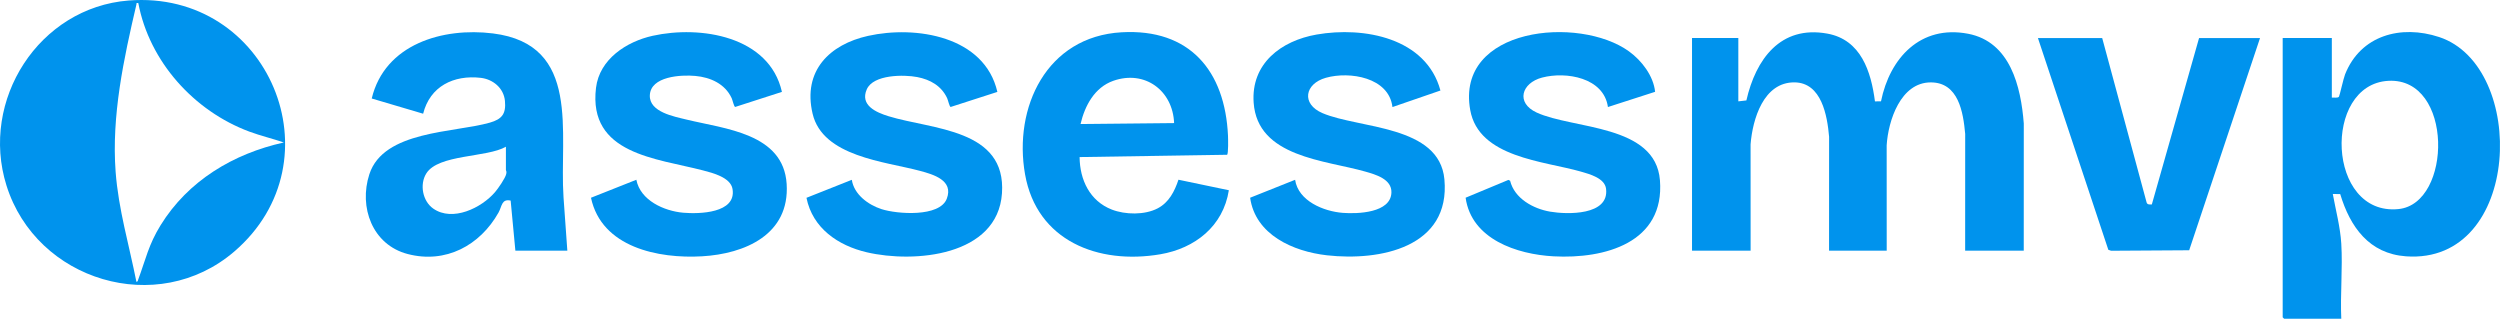
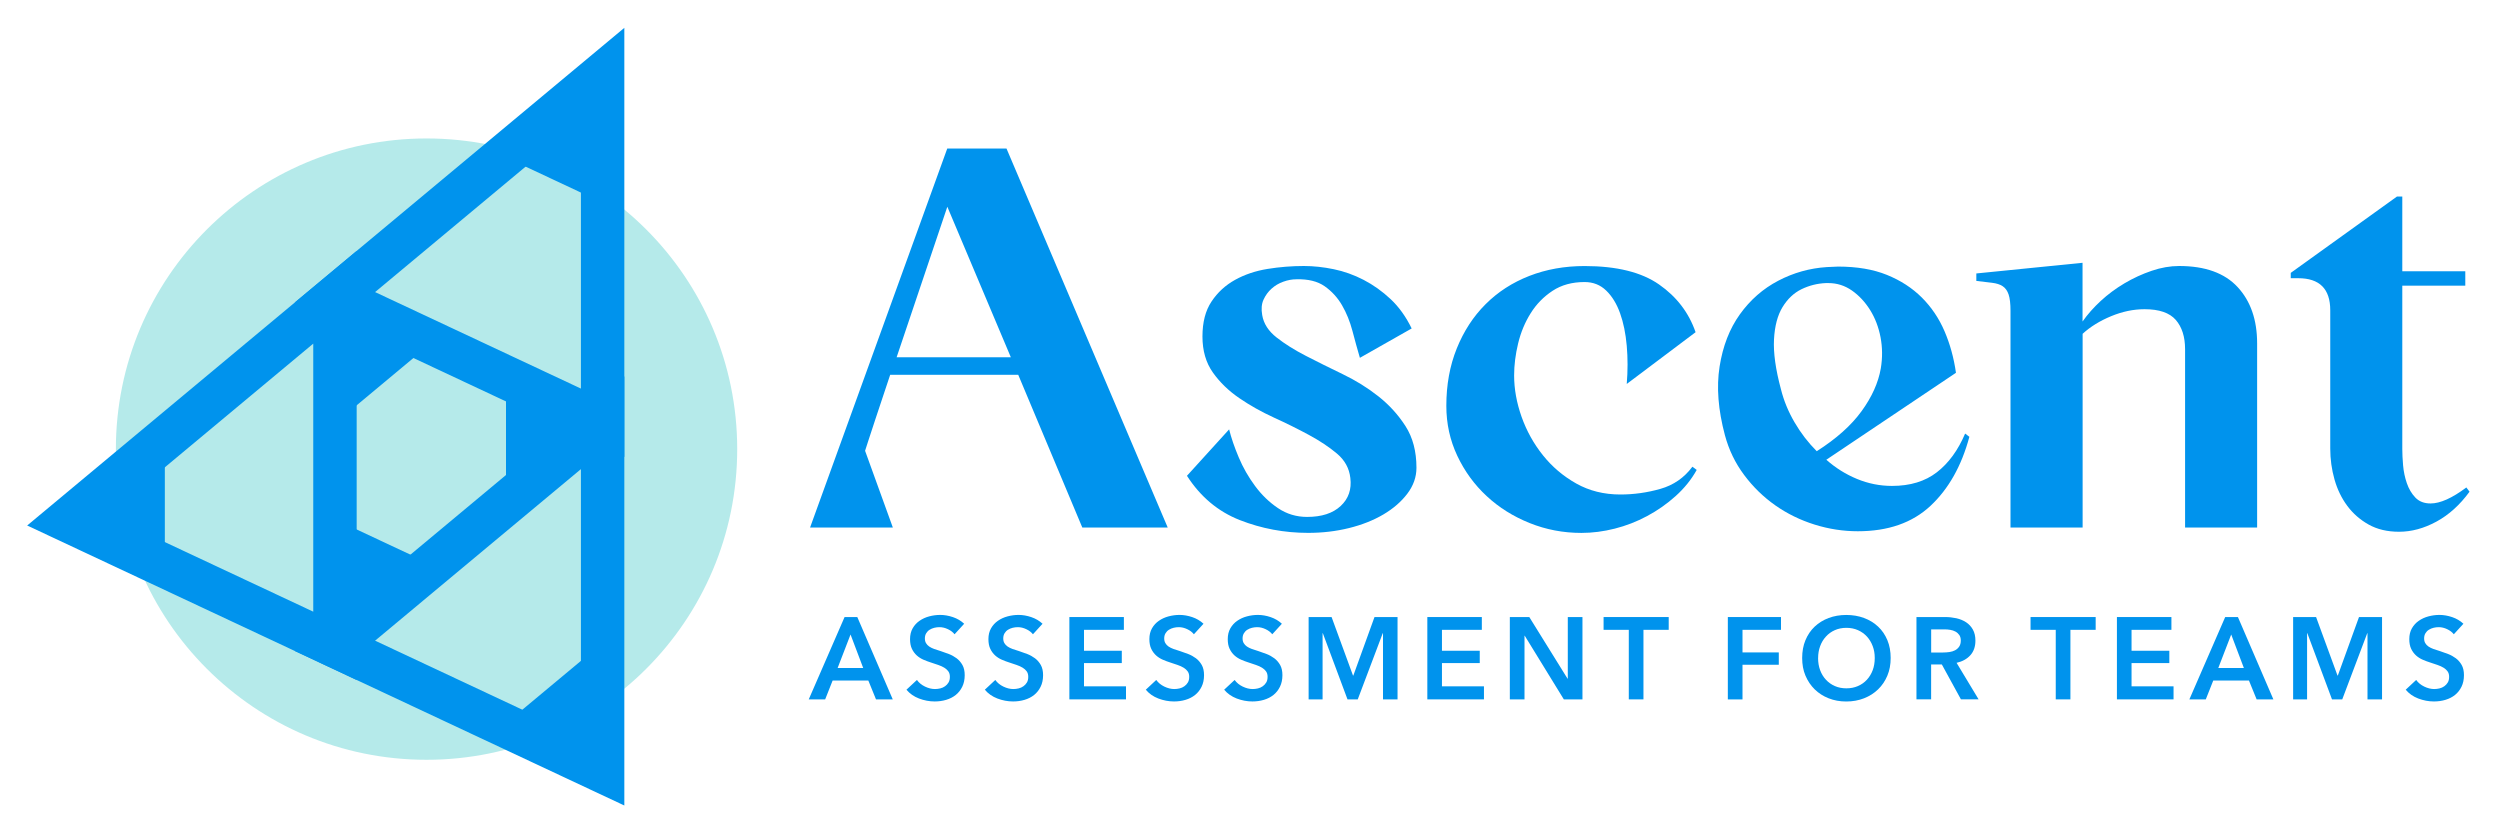
- <svg xmlns="http://www.w3.org/2000/svg" id="b" viewBox="0 0 1322.62 168.62">
-   <g id="c">
-     <path d="M68.06.27c74.08-5.82,111.98,84.67,55.84,132.84-40.6,34.83-104.64,15.6-120.48-34.99C-10.72,52.98,20.59,4,68.06.27ZM73.16,1.62c-1.32-.12-.81-.02-.99.75-6.71,28.68-13.21,58.88-11,88.5,1.48,19.86,7.17,38.84,11,58.25.76-.08.77-.74.97-1.28,3.99-10.77,5.46-18.38,11.82-28.68,14.53-23.54,38.52-37.88,65.21-43.79-6.02-2.06-12.29-3.52-18.26-5.74-29.3-10.9-52.91-37.08-58.74-68.01Z" style="fill:#0093ed;" />
-     <path d="M919.66,53.62l4.26-.49c4.95-21.74,18-39.87,42.83-35.35,17.78,3.23,23.15,20.04,25.19,35.86l3.2-.04c4.66-22.95,20.9-40.54,46.04-35.75,22.37,4.27,27.98,27.92,29.5,47.5l-.02,67.27h-31l.02-61.77c-1.05-11.51-3.53-27.3-18.27-27.26-15.87.04-22.45,20.18-23.27,33.26l.02,55.77h-30.5l.02-60.27c-.96-11.1-3.94-28.6-18.26-28.77-16.44-.19-22.23,19.51-23.28,32.77l.02,56.27h-31V20.12h24.5v33.5Z" style="fill:#0093ed;" />
-     <path d="M1233.66,51.62c1.03-.11,3.16.39,3.77-.48.35-.5,2.38-9.68,3.22-11.78,8.21-20.72,29.57-26.43,49.78-19.76,46.93,15.5,43.74,120.37-17.51,116.01-19.52-1.39-29.58-15.51-34.83-32.92l-3.93-.07c1.57,8.64,3.95,17.44,4.49,26.25.79,12.97-.58,26.7,0,39.75h-30.25l-.75-.75V20.12h26v31.5ZM1263.57,42.76c-34.95,1.87-32.64,71.66,5.34,67.85,28.5-2.86,29.19-69.7-5.34-67.85Z" style="fill:#0093ed;" />
-     <path d="M571.16,83.12c.11,12.02,5.38,23.2,17.01,27.74,7.12,2.78,17.45,2.97,24.33-.65,5.94-3.12,8.91-8.97,10.96-15.13l26.66,5.57c-2.99,19.02-17.88,30.74-36.29,33.88-32.74,5.58-65.31-7.03-71.53-42.32s11.31-72.87,51.08-75.13c36.04-2.05,54.74,20.43,56.29,54.75.07,1.52.26,9.53-.49,10.05l-78.03,1.22ZM621.16,65.12c-.68-17.22-15.5-28.21-32.14-22.38-9.93,3.48-15.09,13.17-17.36,22.88l49.5-.5Z" style="fill:#0093ed;" />
-     <path d="M300.16,132.62h-27.5l-2.5-26.5c-4.85-1.06-4.58,3.06-6.42,6.34-9.81,17.42-27.97,27.2-48.09,21.92-18.64-4.89-25.93-24.75-20.23-42.23,7.54-23.12,44.82-21.86,63.73-27.27,6.39-1.82,8.65-4.65,7.99-11.5s-6.37-11.46-12.8-12.2c-14.33-1.65-26.86,4.5-30.48,18.98l-27.2-8.05c6.93-28.82,37.67-37.74,64.18-34.42,46.93,5.89,34.99,52.62,37.29,86.71l2.02,28.23ZM267.66,77.62c-10.04,5.82-35.72,3.91-42.12,14.13-3.64,5.81-1.99,14.63,3.65,18.59,10.21,7.17,25.56-.33,32.72-8.71,1.63-1.91,5.42-7.33,5.92-9.62.33-1.49-.18-1.64-.18-2.13v-12.25Z" style="fill:#0093ed;" />
-     <path d="M736.67,56.62c-1.86-15.71-22.65-19.01-35.22-15.47-11.21,3.15-13.14,13.86-1.77,18.71,19.33,8.25,61.84,6.24,64.48,35.02,3.3,35.97-34.04,43.37-62.18,40.18-17.81-2.02-37.83-10.82-40.6-30.45l23.79-9.49c1.68,11.22,15.1,16.72,25.26,17.5,7.72.59,25.4.08,25.7-10.79.2-7.12-8.4-9.5-13.85-11.06-21.13-6.06-57.02-7.55-59.04-36.46-1.45-20.74,14.59-32.77,33.33-36.04,24.93-4.35,57.97,1.7,65.49,29.62l-25.38,8.74Z" style="fill:#0093ed;" />
-     <path d="M527.67,48.62l-24.72,7.97c-.67-.14-1.36-3.58-1.86-4.65-3.04-6.52-8.91-9.83-15.83-11.17s-23.21-1.45-26.7,6.51c-3.69,8.44,5.02,12.21,11.49,14.2,23.07,7.1,62.43,6.59,60.04,40.83-2.32,33.24-46.42,37.03-71.53,31.16-15.17-3.55-28.67-12.73-31.9-28.82l23.99-9.52c1.18,7.76,8.69,13.25,15.74,15.52,8.14,2.62,30.73,4.38,34.51-5.53,3.7-9.71-7.02-12.81-14.24-14.74-18.46-4.96-51.42-7.48-56.76-30.24s9.08-36.66,29.35-41.16c25.32-5.62,61.65.15,68.41,29.66Z" style="fill:#0093ed;" />
-     <path d="M875.62,48.58l-24.95,8.04c-2.17-15.56-22.1-18.92-34.83-15.58-10.9,2.86-14.05,13.36-2.85,18.51,19.3,8.87,62.85,6.13,65.2,35.8,2.62,33.1-29.22,41.72-56.26,40.26-19.43-1.05-43.48-9.05-46.55-31.01l22.64-9.42.9.44c2.32,9.39,12.18,14.8,21.15,16.35s31.37,2.13,29.61-12.12c-.69-5.62-8.75-7.76-13.4-9.09-19.5-5.59-53.96-7.37-58.46-32.54-7.85-43.87,57.66-50.12,84.02-31.02,6.73,4.87,12.93,12.97,13.79,21.38Z" style="fill:#0093ed;" />
-     <path d="M413.67,48.61l-24.72,7.97c-.67-.14-1.36-3.58-1.86-4.65-3.54-7.6-11.17-11.02-19.24-11.76-7.41-.68-23.73.11-24.06,10.32-.28,8.84,12.93,11.17,19.46,12.78,20.22,4.95,51.25,7.24,52.93,34.07s-22.21,36.96-44.77,38.26c-23.1,1.34-53.14-4.71-58.75-30.98l24-9.52c2.1,10.95,14.7,16.55,24.82,17.44,8.34.73,28.23.32,26.06-12.57-1.03-6.12-10.51-8.49-15.66-9.83-24.56-6.41-60.79-8.52-56.57-43.65,1.83-15.2,16.16-24.48,29.95-27.55,25.33-5.62,61.75.16,68.41,29.65Z" style="fill:#0093ed;" />
-     <path d="M1112.16,20.12l23.45,86.8c.3,1.44,1.57,1.27,2.81,1.25l24.99-88.04h32.25l-37.48,112.27-41.3.26-1.48-.52-37.24-112.01h34Z" style="fill:#0093ed;" />
-   </g>
+ <svg xmlns="http://www.w3.org/2000/svg" id="a" viewBox="0 0 600 200">
+   <path d="M209.93,101.11c-1.2,3.59-2.31,7.08-2.31,7.08,1.02,2.82,6.02,16.64,6.66,18.41h-19.86l32.92-90.95h14.22l38.69,90.95h-20.5l-15.37-36.64h-30.74l-3.71,11.14ZM242.6,85.74l-15.24-36.12-12.17,36.12h27.41Z" style="fill:#0093ed;" />
+   <path d="M326.37,85.87c-.6-2.05-1.2-4.21-1.79-6.47-.6-2.26-1.43-4.31-2.5-6.15-1.07-1.84-2.46-3.35-4.16-4.55-1.71-1.19-3.97-1.75-6.79-1.67-1.02,0-2.07.19-3.14.58-1.07.38-2.01.94-2.82,1.67-.81.73-1.45,1.6-1.92,2.63-.47,1.02-.58,2.26-.32,3.71.34,2.05,1.49,3.84,3.46,5.38,1.96,1.54,4.31,3.01,7.05,4.42,2.73,1.41,5.66,2.86,8.77,4.36,3.12,1.5,5.98,3.27,8.58,5.32,2.6,2.05,4.78,4.44,6.53,7.17,1.75,2.73,2.63,6.06,2.63,9.99,0,2.22-.73,4.29-2.18,6.21-1.45,1.92-3.37,3.59-5.76,5-2.39,1.41-5.15,2.5-8.26,3.27-3.12.77-6.38,1.15-9.8,1.15-5.72,0-11.19-1.03-16.4-3.07-5.21-2.05-9.44-5.59-12.68-10.63l10.12-11.14c.51,2.05,1.28,4.29,2.31,6.73,1.02,2.43,2.33,4.72,3.91,6.85,1.58,2.14,3.41,3.91,5.51,5.32,2.09,1.41,4.42,2.11,6.98,2.11,3.5,0,6.19-.87,8.07-2.63,1.88-1.75,2.65-3.99,2.31-6.73-.26-2.31-1.33-4.25-3.2-5.83-1.88-1.58-4.12-3.07-6.73-4.48-2.61-1.41-5.4-2.8-8.39-4.16-2.99-1.37-5.76-2.92-8.33-4.68-2.56-1.75-4.68-3.8-6.34-6.15-1.67-2.35-2.5-5.23-2.5-8.65s.72-6.21,2.18-8.39c1.45-2.18,3.33-3.91,5.64-5.19,2.31-1.28,4.91-2.16,7.81-2.63,2.9-.47,5.81-.7,8.71-.7,2.31,0,4.7.26,7.17.77,2.48.51,4.87,1.37,7.17,2.56,2.31,1.2,4.46,2.73,6.47,4.61,2,1.88,3.69,4.23,5.06,7.05l-12.43,7.05Z" style="fill:#0093ed;" />
+   <path d="M390.42,92.15c.26-3.16.26-6.21,0-9.16-.26-2.95-.79-5.55-1.6-7.81-.81-2.26-1.92-4.08-3.33-5.44-1.41-1.37-3.14-2.05-5.19-2.05-2.99,0-5.55.7-7.69,2.11-2.14,1.41-3.89,3.2-5.25,5.38-1.37,2.18-2.37,4.59-3.01,7.24-.64,2.65-.96,5.21-.96,7.69,0,3.25.6,6.55,1.79,9.93,1.2,3.37,2.9,6.45,5.12,9.22,2.22,2.78,4.89,5.04,8.01,6.79,3.12,1.75,6.64,2.63,10.57,2.63,3.24,0,6.45-.45,9.61-1.35,3.16-.9,5.72-2.67,7.69-5.32l1.03.77c-1.28,2.31-2.97,4.4-5.06,6.28-2.09,1.88-4.38,3.48-6.85,4.8-2.48,1.33-5.06,2.33-7.75,3.01-2.69.68-5.36,1.03-8.01,1.03-4.36,0-8.5-.79-12.43-2.37-3.93-1.58-7.37-3.73-10.31-6.47-2.95-2.73-5.3-5.96-7.05-9.67-1.75-3.71-2.63-7.71-2.63-11.98,0-5.04.83-9.63,2.5-13.77,1.67-4.14,3.97-7.69,6.92-10.63,2.95-2.95,6.45-5.21,10.5-6.79,4.06-1.58,8.47-2.37,13.26-2.37,7.69,0,13.64,1.47,17.87,4.42,4.23,2.95,7.15,6.77,8.77,11.46l-16.52,12.42Z" style="fill:#0093ed;" />
+   <path d="M438.32,110.34c2.22,1.97,4.68,3.5,7.37,4.61,2.69,1.11,5.49,1.67,8.39,1.67,4.36,0,7.94-1.09,10.76-3.27,2.82-2.18,5.08-5.27,6.79-9.29l1.02.77c-1.88,7-5,12.53-9.35,16.59-4.36,4.06-10.16,6.08-17.42,6.08-3.5,0-6.96-.53-10.38-1.6-3.42-1.07-6.55-2.6-9.42-4.61-2.86-2.01-5.36-4.44-7.49-7.3-2.14-2.86-3.67-6.04-4.61-9.54-1.62-6.06-2.05-11.55-1.28-16.46.77-4.91,2.39-9.09,4.87-12.55,2.48-3.46,5.55-6.15,9.22-8.07,3.67-1.92,7.56-3.01,11.66-3.27.43,0,.87-.02,1.34-.06.47-.04.92-.06,1.34-.06,4.53,0,8.43.66,11.72,1.99,3.29,1.33,6.08,3.14,8.39,5.44,2.31,2.31,4.12,5,5.44,8.07,1.32,3.07,2.24,6.4,2.75,9.99l-31.13,20.88ZM436.02,108.29c4.7-2.99,8.28-6.19,10.76-9.61,2.48-3.41,4.01-6.83,4.61-10.25.43-2.56.4-5.06-.06-7.49-.47-2.43-1.3-4.61-2.5-6.53-1.2-1.92-2.65-3.48-4.36-4.68-1.71-1.19-3.59-1.79-5.64-1.79h-.64c-2.05.09-3.99.58-5.83,1.47-1.84.9-3.35,2.33-4.55,4.29-1.2,1.97-1.88,4.55-2.05,7.75-.17,3.2.38,7.2,1.67,11.98.68,2.73,1.77,5.38,3.27,7.94,1.49,2.56,3.27,4.87,5.32,6.92Z" style="fill:#0093ed;" />
+   <path d="M499.81,126.61h-17.29v-52.01c0-1.71-.15-3.01-.45-3.91-.3-.9-.77-1.56-1.41-1.99-.64-.43-1.5-.7-2.56-.83-1.07-.13-2.33-.28-3.78-.45v-1.79l25.49-2.56v14.09c1.2-1.71,2.65-3.35,4.36-4.93,1.71-1.58,3.61-2.99,5.7-4.23,2.09-1.24,4.27-2.24,6.53-3.01,2.26-.77,4.46-1.15,6.6-1.15,6.23,0,10.91,1.69,14.03,5.06,3.12,3.37,4.68,7.88,4.68,13.51v44.19h-17.29v-42.78c0-2.99-.75-5.34-2.24-7.05-1.5-1.71-3.99-2.56-7.49-2.56-2.65,0-5.32.56-8.01,1.67-2.69,1.11-4.98,2.52-6.85,4.23v46.5Z" style="fill:#0093ed;" />
+   <path d="M592.68,118.02c-2.31,3.16-4.95,5.55-7.94,7.17-2.99,1.62-5.98,2.43-8.97,2.43-2.82,0-5.25-.58-7.3-1.73s-3.76-2.65-5.12-4.48c-1.37-1.84-2.39-3.95-3.07-6.34-.68-2.39-1.02-4.87-1.02-7.43v-33.18c0-5.12-2.56-7.69-7.69-7.69h-1.79v-1.28l25.49-18.32h1.28v17.93h15.12v3.46h-15.12v39.2c0,1.11.06,2.41.19,3.91.13,1.5.43,2.93.9,4.29.47,1.37,1.15,2.52,2.05,3.46.9.94,2.11,1.41,3.65,1.41,2.31,0,5.17-1.28,8.58-3.84l.77,1.02Z" style="fill:#0093ed;" />
+   <circle cx="102.37" cy="107.79" r="74.56" style="fill:#b5eaea;" />
+   <path d="M149.84,109.66l-79.08-37.08L149.84,6.68v102.98ZM90.02,70.1l49.4,23.16V28.93l-49.4,41.17Z" style="fill:#0093ed;" />
+   <path d="M85.6,163.2L6.52,126.12,85.6,60.22v102.98ZM25.78,123.64l49.4,23.16v-64.33l-49.4,41.17Z" style="fill:#0093ed;" />
+   <path d="M149.84,193.32l-79.08-37.08,79.08-65.91v102.98ZM90.02,153.76l49.4,23.16v-64.33l-49.4,41.17Z" style="fill:#0093ed;" />
+   <polygon points="39.56 105.52 16.31 124.89 39.56 135.79 39.56 105.52" style="fill:#0093ed;" />
+   <polygon points="144.63 17.81 120.94 37.55 144.63 48.66 144.63 17.81" style="fill:#0093ed;" />
+   <polygon points="144.63 154.27 120.94 174.01 144.63 185.12 144.63 154.27" style="fill:#0093ed;" />
+   <polygon points="80.39 155 103.71 135.56 80.39 124.63 80.39 155" style="fill:#0093ed;" />
+   <polygon points="121.44 120.83 144.73 101.41 121.44 90.49 121.44 120.83" style="fill:#0093ed;" />
+   <polygon points="80.29 101.7 103.59 82.28 80.29 71.36 80.29 101.7" style="fill:#0093ed;" />
+   <path d="M202.71,148.09h3.04l8.51,19.76h-4.02l-1.84-4.52h-8.57l-1.79,4.52h-3.94l8.6-19.76ZM207.17,160.32l-3.04-8.04-3.1,8.04h6.14Z" style="fill:#0093ed;" />
+   <path d="M229.09,152.22c-.37-.48-.9-.89-1.58-1.21-.68-.33-1.36-.49-2.05-.49-.41,0-.82.05-1.23.15s-.78.26-1.12.47-.61.49-.82.84c-.21.34-.32.76-.32,1.24,0,.45.09.83.28,1.14.19.32.44.59.77.81s.72.42,1.19.59c.46.17.98.33,1.54.5.63.21,1.29.44,1.97.7.68.26,1.3.61,1.87,1.03.57.43,1.03.97,1.4,1.62.36.65.54,1.46.54,2.43,0,1.06-.2,1.99-.59,2.78-.39.79-.91,1.45-1.56,1.97-.65.52-1.42.91-2.29,1.17-.88.26-1.8.39-2.76.39-1.28,0-2.54-.24-3.77-.71-1.23-.47-2.23-1.18-3.01-2.11l2.51-2.34c.48.67,1.13,1.2,1.94,1.59.81.39,1.6.59,2.39.59.41,0,.83-.05,1.26-.15.43-.1.81-.27,1.16-.52.34-.24.62-.54.84-.91s.32-.81.32-1.35-.12-.95-.36-1.3c-.24-.34-.57-.64-.98-.89s-.89-.47-1.45-.66c-.56-.19-1.14-.38-1.76-.59-.6-.19-1.19-.41-1.79-.67-.6-.26-1.13-.6-1.61-1.03-.47-.43-.86-.95-1.16-1.58-.3-.62-.45-1.4-.45-2.33,0-1,.21-1.87.63-2.6.42-.73.97-1.33,1.65-1.8s1.45-.83,2.32-1.06c.87-.23,1.74-.35,2.64-.35,1,0,2.02.18,3.06.53,1.03.35,1.93.88,2.69,1.59l-2.29,2.51Z" style="fill:#0093ed;" />
+   <path d="M247.9,152.22c-.37-.48-.9-.89-1.58-1.21-.68-.33-1.36-.49-2.05-.49-.41,0-.82.05-1.23.15s-.78.26-1.12.47-.61.49-.82.84c-.21.34-.32.76-.32,1.24,0,.45.09.83.28,1.14.19.32.44.59.77.81s.72.42,1.19.59c.46.17.98.33,1.54.5.63.21,1.29.44,1.97.7.68.26,1.3.61,1.87,1.03.57.43,1.03.97,1.4,1.62.36.65.54,1.46.54,2.43,0,1.06-.2,1.99-.59,2.78-.39.79-.91,1.45-1.56,1.97-.65.52-1.42.91-2.29,1.17-.88.26-1.8.39-2.76.39-1.28,0-2.54-.24-3.77-.71-1.23-.47-2.23-1.18-3.01-2.11l2.51-2.34c.48.67,1.13,1.2,1.94,1.59.81.39,1.6.59,2.39.59.41,0,.83-.05,1.26-.15.43-.1.81-.27,1.16-.52.34-.24.62-.54.84-.91s.32-.81.32-1.35-.12-.95-.36-1.3c-.24-.34-.57-.64-.98-.89s-.89-.47-1.45-.66c-.56-.19-1.14-.38-1.76-.59-.6-.19-1.19-.41-1.79-.67-.6-.26-1.13-.6-1.61-1.03-.47-.43-.86-.95-1.16-1.58-.3-.62-.45-1.4-.45-2.33,0-1,.21-1.87.63-2.6.42-.73.97-1.33,1.65-1.8s1.45-.83,2.32-1.06c.87-.23,1.74-.35,2.64-.35,1,0,2.02.18,3.06.53,1.03.35,1.93.88,2.69,1.59l-2.29,2.51Z" style="fill:#0093ed;" />
+   <path d="M256.64,148.09h13.09v3.07h-9.57v5.02h9.07v2.96h-9.07v5.58h10.08v3.13h-13.59v-19.76Z" style="fill:#0093ed;" />
+   <path d="M286.53,152.22c-.37-.48-.9-.89-1.58-1.21-.68-.33-1.36-.49-2.05-.49-.41,0-.82.05-1.23.15s-.78.26-1.12.47-.61.49-.82.84c-.21.34-.32.76-.32,1.24,0,.45.09.83.28,1.14.19.32.44.59.77.81s.72.42,1.19.59c.46.17.98.33,1.54.5.63.21,1.29.44,1.97.7.68.26,1.3.61,1.87,1.03.57.43,1.03.97,1.4,1.62.36.65.54,1.46.54,2.43,0,1.06-.2,1.99-.59,2.78-.39.79-.91,1.45-1.56,1.97-.65.52-1.42.91-2.29,1.17-.88.26-1.8.39-2.76.39-1.28,0-2.54-.24-3.77-.71-1.23-.47-2.23-1.18-3.01-2.11l2.51-2.34c.48.67,1.13,1.2,1.94,1.59.81.39,1.6.59,2.39.59.41,0,.83-.05,1.26-.15.43-.1.81-.27,1.16-.52.34-.24.62-.54.84-.91s.32-.81.32-1.35-.12-.95-.36-1.3c-.24-.34-.57-.64-.98-.89s-.89-.47-1.45-.66c-.56-.19-1.14-.38-1.76-.59-.6-.19-1.19-.41-1.79-.67-.6-.26-1.13-.6-1.61-1.03-.47-.43-.86-.95-1.16-1.58-.3-.62-.45-1.4-.45-2.33,0-1,.21-1.87.63-2.6.42-.73.97-1.33,1.65-1.8s1.45-.83,2.32-1.06c.87-.23,1.74-.35,2.64-.35,1,0,2.02.18,3.06.53,1.03.35,1.93.88,2.69,1.59l-2.29,2.51Z" style="fill:#0093ed;" />
+   <path d="M305.34,152.22c-.37-.48-.9-.89-1.58-1.21-.68-.33-1.36-.49-2.05-.49-.41,0-.82.05-1.23.15s-.78.26-1.12.47-.61.49-.82.84c-.21.34-.32.76-.32,1.24,0,.45.09.83.28,1.14.19.32.44.59.77.81s.72.42,1.19.59c.46.17.98.33,1.54.5.63.21,1.29.44,1.97.7.68.26,1.3.61,1.87,1.03.57.43,1.03.97,1.4,1.62.36.65.54,1.46.54,2.43,0,1.06-.2,1.99-.59,2.78-.39.79-.91,1.45-1.56,1.97-.65.52-1.42.91-2.29,1.17-.88.26-1.8.39-2.76.39-1.28,0-2.54-.24-3.77-.71-1.23-.47-2.23-1.18-3.01-2.11l2.51-2.34c.48.67,1.13,1.2,1.94,1.59.81.39,1.6.59,2.39.59.41,0,.83-.05,1.26-.15.43-.1.81-.27,1.16-.52.34-.24.62-.54.84-.91s.32-.81.32-1.35-.12-.95-.36-1.3c-.24-.34-.57-.64-.98-.89s-.89-.47-1.45-.66c-.56-.19-1.14-.38-1.76-.59-.6-.19-1.19-.41-1.79-.67-.6-.26-1.13-.6-1.61-1.03-.47-.43-.86-.95-1.16-1.58-.3-.62-.45-1.4-.45-2.33,0-1,.21-1.87.63-2.6.42-.73.97-1.33,1.65-1.8s1.45-.83,2.32-1.06c.87-.23,1.74-.35,2.64-.35,1,0,2.02.18,3.06.53,1.03.35,1.93.88,2.69,1.59l-2.29,2.51Z" style="fill:#0093ed;" />
+   <path d="M314.08,148.09h5.5l5.14,14.04h.08l5.08-14.04h5.53v19.76h-3.49v-15.88h-.06l-6,15.88h-2.46l-5.92-15.88h-.06v15.88h-3.35v-19.76Z" style="fill:#0093ed;" />
+   <path d="M342.55,148.09h13.09v3.07h-9.57v5.02h9.07v2.96h-9.07v5.58h10.08v3.13h-13.59v-19.76Z" style="fill:#0093ed;" />
+   <path d="M362.37,148.09h4.66l9.18,14.79h.06v-14.79h3.52v19.76h-4.47l-9.38-15.27h-.06v15.27h-3.52v-19.76Z" style="fill:#0093ed;" />
+   <path d="M390.92,151.16h-6.06v-3.07h15.63v3.07h-6.06v16.69h-3.52v-16.69Z" style="fill:#0093ed;" />
+   <path d="M414.68,148.09h12.76v3.07h-9.24v5.42h8.71v2.96h-8.71v8.32h-3.52v-19.76Z" style="fill:#0093ed;" />
+   <path d="M432.52,157.92c0-1.58.26-3.01.79-4.28s1.27-2.36,2.21-3.25c.94-.89,2.06-1.58,3.35-2.07,1.29-.48,2.7-.73,4.23-.73s2.97.24,4.27.73c1.3.48,2.43,1.17,3.38,2.07.95.89,1.69,1.98,2.22,3.25s.79,2.7.79,4.28-.26,2.96-.79,4.23-1.27,2.37-2.22,3.29c-.95.92-2.08,1.64-3.38,2.15-1.3.51-2.73.77-4.27.77s-2.94-.26-4.23-.77-2.41-1.23-3.35-2.15c-.94-.92-1.67-2.02-2.21-3.29s-.79-2.68-.79-4.23ZM436.34,157.92c0,1.06.16,2.03.49,2.92.33.88.79,1.65,1.4,2.3.6.65,1.32,1.16,2.15,1.52.83.36,1.74.54,2.75.54s1.93-.18,2.76-.54c.84-.36,1.56-.87,2.16-1.52s1.07-1.42,1.4-2.3.49-1.86.49-2.92-.16-1.97-.49-2.85-.79-1.64-1.38-2.29-1.31-1.16-2.15-1.54c-.84-.37-1.77-.56-2.79-.56s-1.95.19-2.78.56-1.54.88-2.13,1.54c-.6.65-1.06,1.41-1.38,2.29-.33.88-.49,1.82-.49,2.85Z" style="fill:#0093ed;" />
+   <path d="M459.95,148.09h6.87c.93,0,1.83.1,2.71.29.88.2,1.65.52,2.33.96.68.45,1.22,1.03,1.63,1.76s.61,1.61.61,2.65c0,1.43-.4,2.6-1.21,3.5-.81.9-1.91,1.51-3.31,1.83l5.28,8.76h-4.24l-4.58-8.37h-2.57v8.37h-3.52v-19.76ZM466.35,156.6c.5,0,1-.04,1.51-.11.5-.07.95-.21,1.35-.42.4-.21.73-.5.99-.88.26-.38.39-.87.39-1.46,0-.54-.12-.98-.36-1.33-.24-.34-.55-.62-.92-.82-.37-.21-.8-.34-1.27-.42s-.93-.11-1.38-.11h-3.18v5.55h2.88Z" style="fill:#0093ed;" />
+   <path d="M493.39,151.16h-6.06v-3.07h15.63v3.07h-6.06v16.69h-3.52v-16.69Z" style="fill:#0093ed;" />
+   <path d="M508.05,148.09h13.09v3.07h-9.57v5.02h9.07v2.96h-9.07v5.58h10.08v3.13h-13.59v-19.76Z" style="fill:#0093ed;" />
+   <path d="M534.06,148.09h3.04l8.51,19.76h-4.02l-1.84-4.52h-8.57l-1.79,4.52h-3.94l8.6-19.76ZM538.53,160.32l-3.04-8.04-3.1,8.04h6.14Z" style="fill:#0093ed;" />
+   <path d="M550.36,148.09h5.5l5.14,14.04h.08l5.08-14.04h5.53v19.76h-3.49v-15.88h-.06l-6,15.88h-2.46l-5.92-15.88h-.06v15.88h-3.35v-19.76Z" style="fill:#0093ed;" />
+   <path d="M588.91,152.22c-.37-.48-.9-.89-1.58-1.21-.68-.33-1.36-.49-2.05-.49-.41,0-.82.05-1.23.15s-.78.26-1.12.47-.61.49-.82.84c-.21.34-.32.76-.32,1.24,0,.45.09.83.28,1.14.19.32.44.59.77.81s.72.42,1.19.59c.46.17.98.33,1.54.5.63.21,1.29.44,1.97.7.68.26,1.3.61,1.87,1.03.57.43,1.03.97,1.4,1.62.36.65.54,1.46.54,2.43,0,1.06-.2,1.99-.59,2.78-.39.79-.91,1.45-1.56,1.97-.65.52-1.42.91-2.29,1.17-.88.26-1.8.39-2.76.39-1.28,0-2.54-.24-3.77-.71-1.23-.47-2.23-1.18-3.01-2.11l2.51-2.34c.48.67,1.13,1.2,1.94,1.59.81.39,1.6.59,2.39.59.41,0,.83-.05,1.26-.15.43-.1.81-.27,1.16-.52.34-.24.62-.54.84-.91s.32-.81.32-1.35-.12-.95-.36-1.3c-.24-.34-.57-.64-.98-.89s-.89-.47-1.45-.66c-.56-.19-1.14-.38-1.76-.59-.6-.19-1.19-.41-1.79-.67-.6-.26-1.13-.6-1.61-1.03-.47-.43-.86-.95-1.16-1.58-.3-.62-.45-1.4-.45-2.33,0-1,.21-1.87.63-2.6.42-.73.97-1.33,1.65-1.8s1.45-.83,2.32-1.06c.87-.23,1.74-.35,2.64-.35,1,0,2.02.18,3.06.53,1.03.35,1.93.88,2.69,1.59l-2.29,2.51Z" style="fill:#0093ed;" />
</svg>
